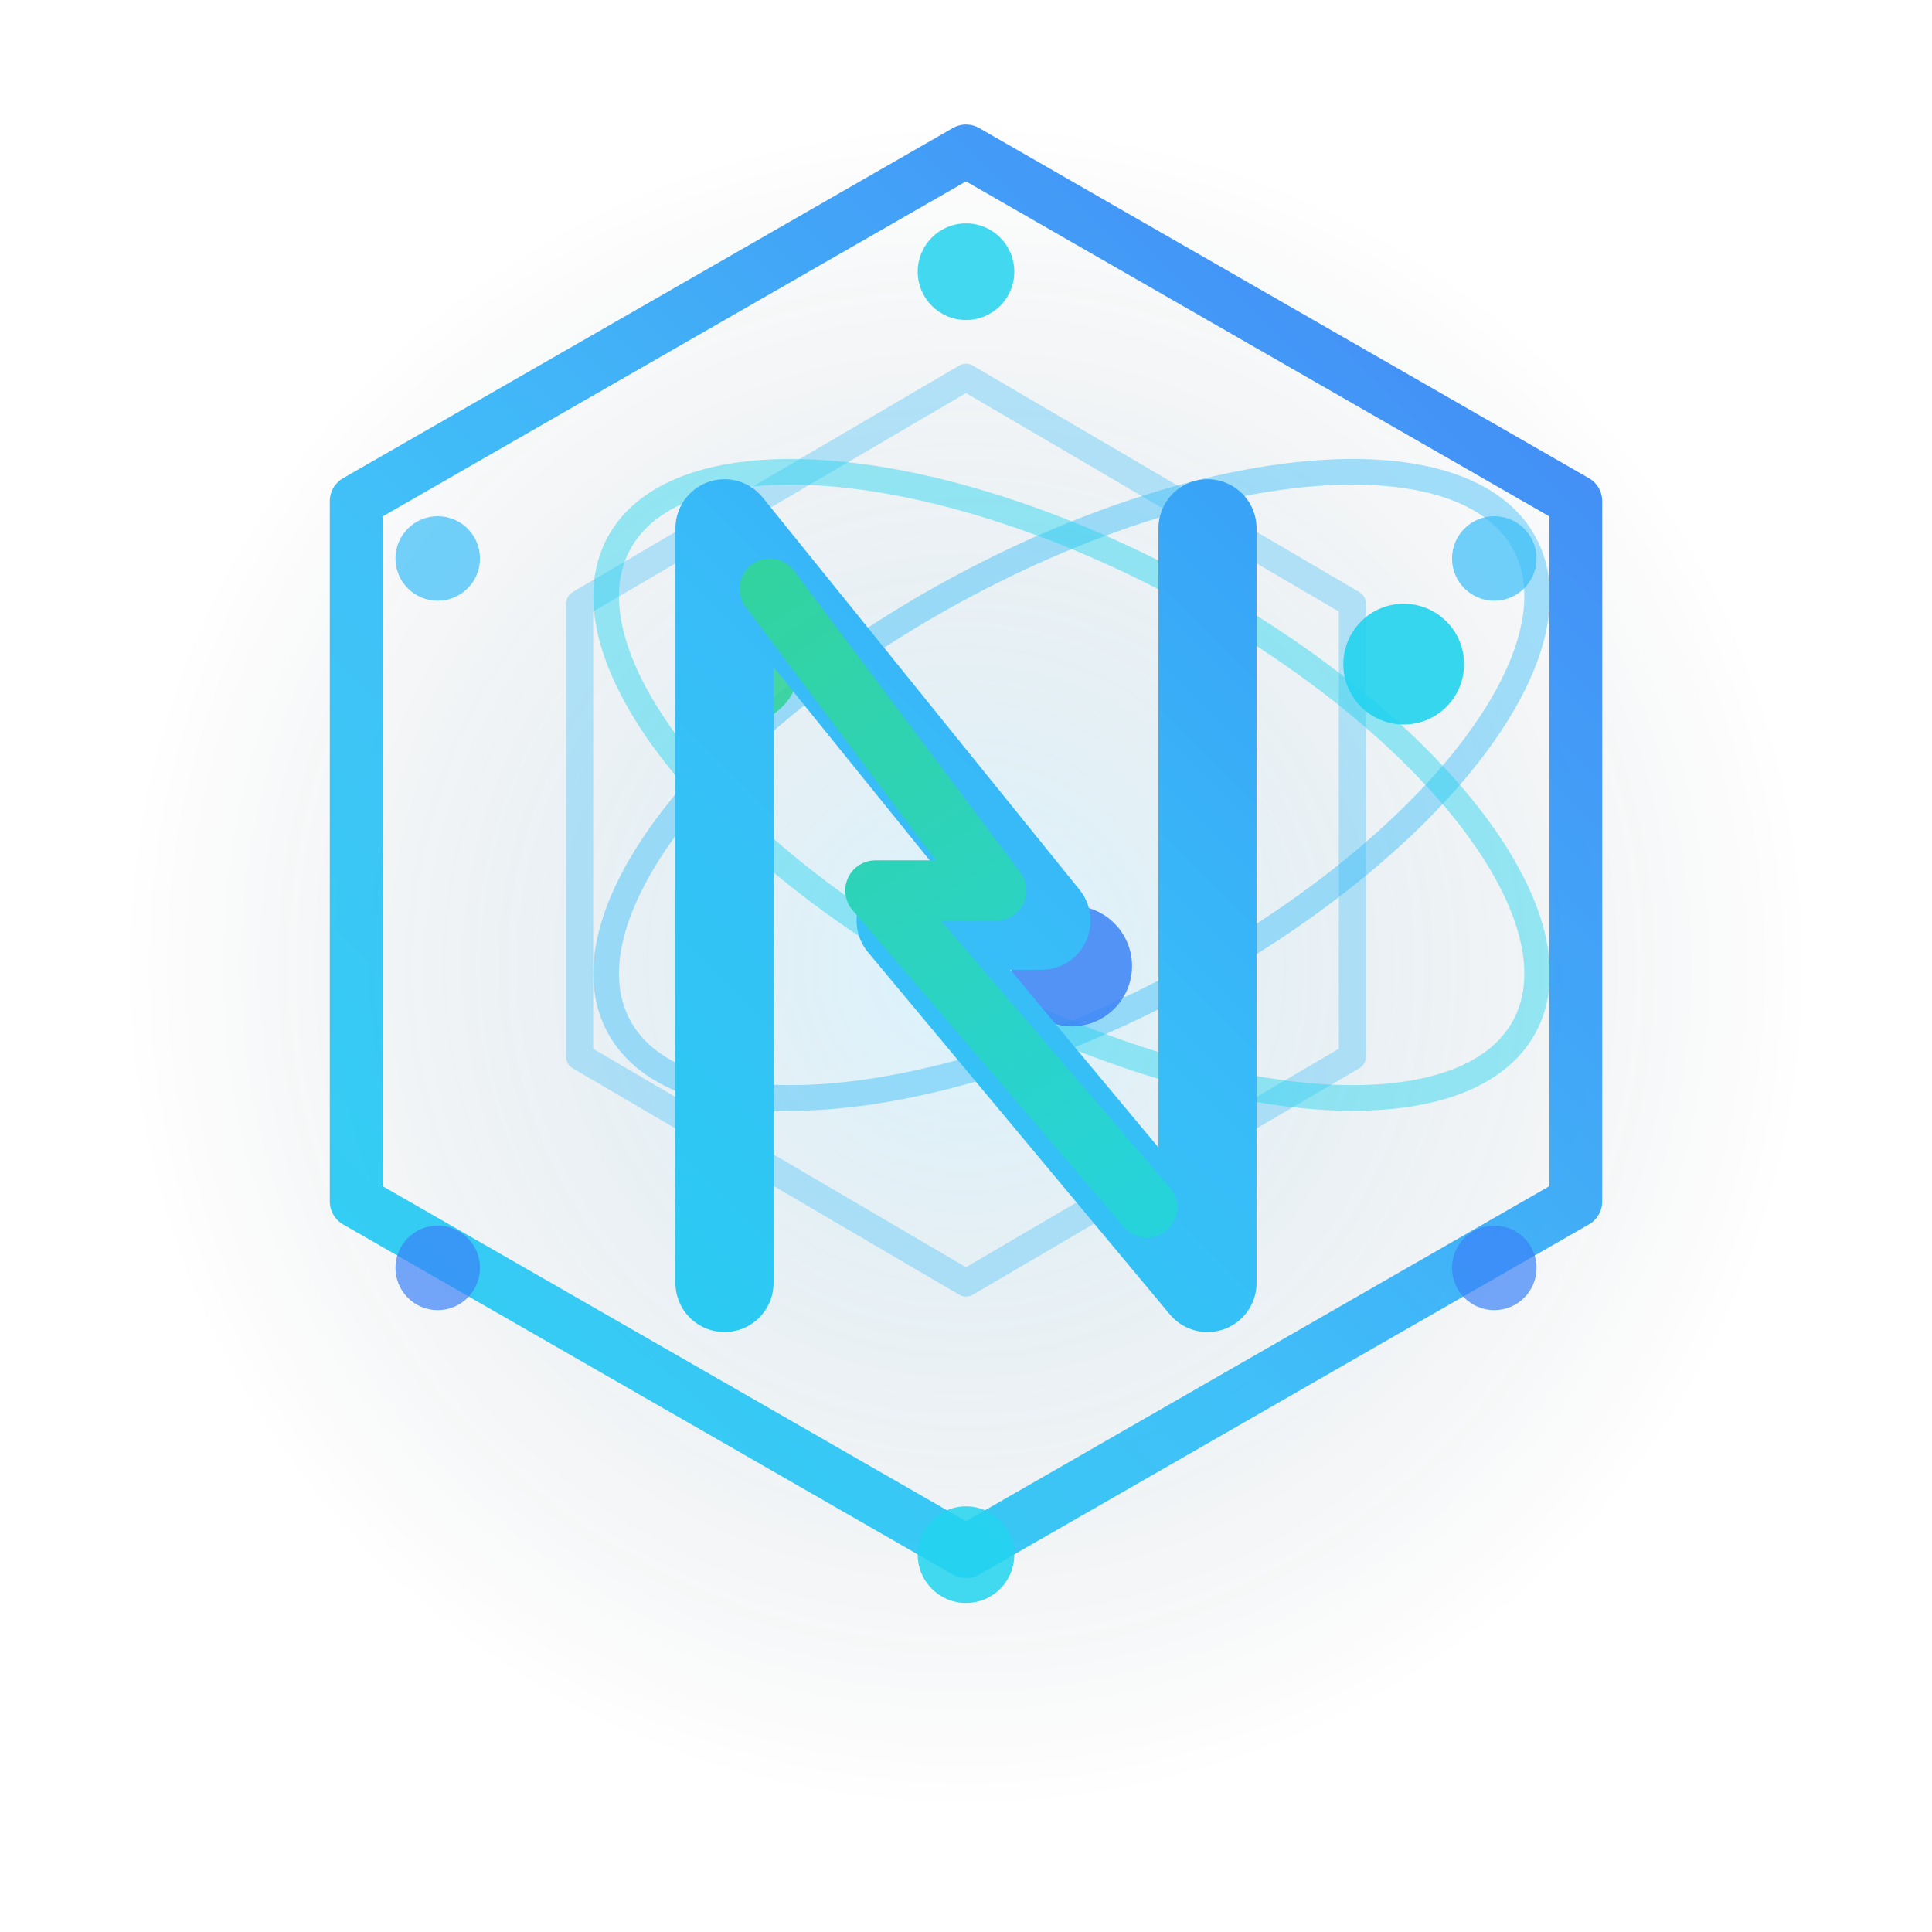
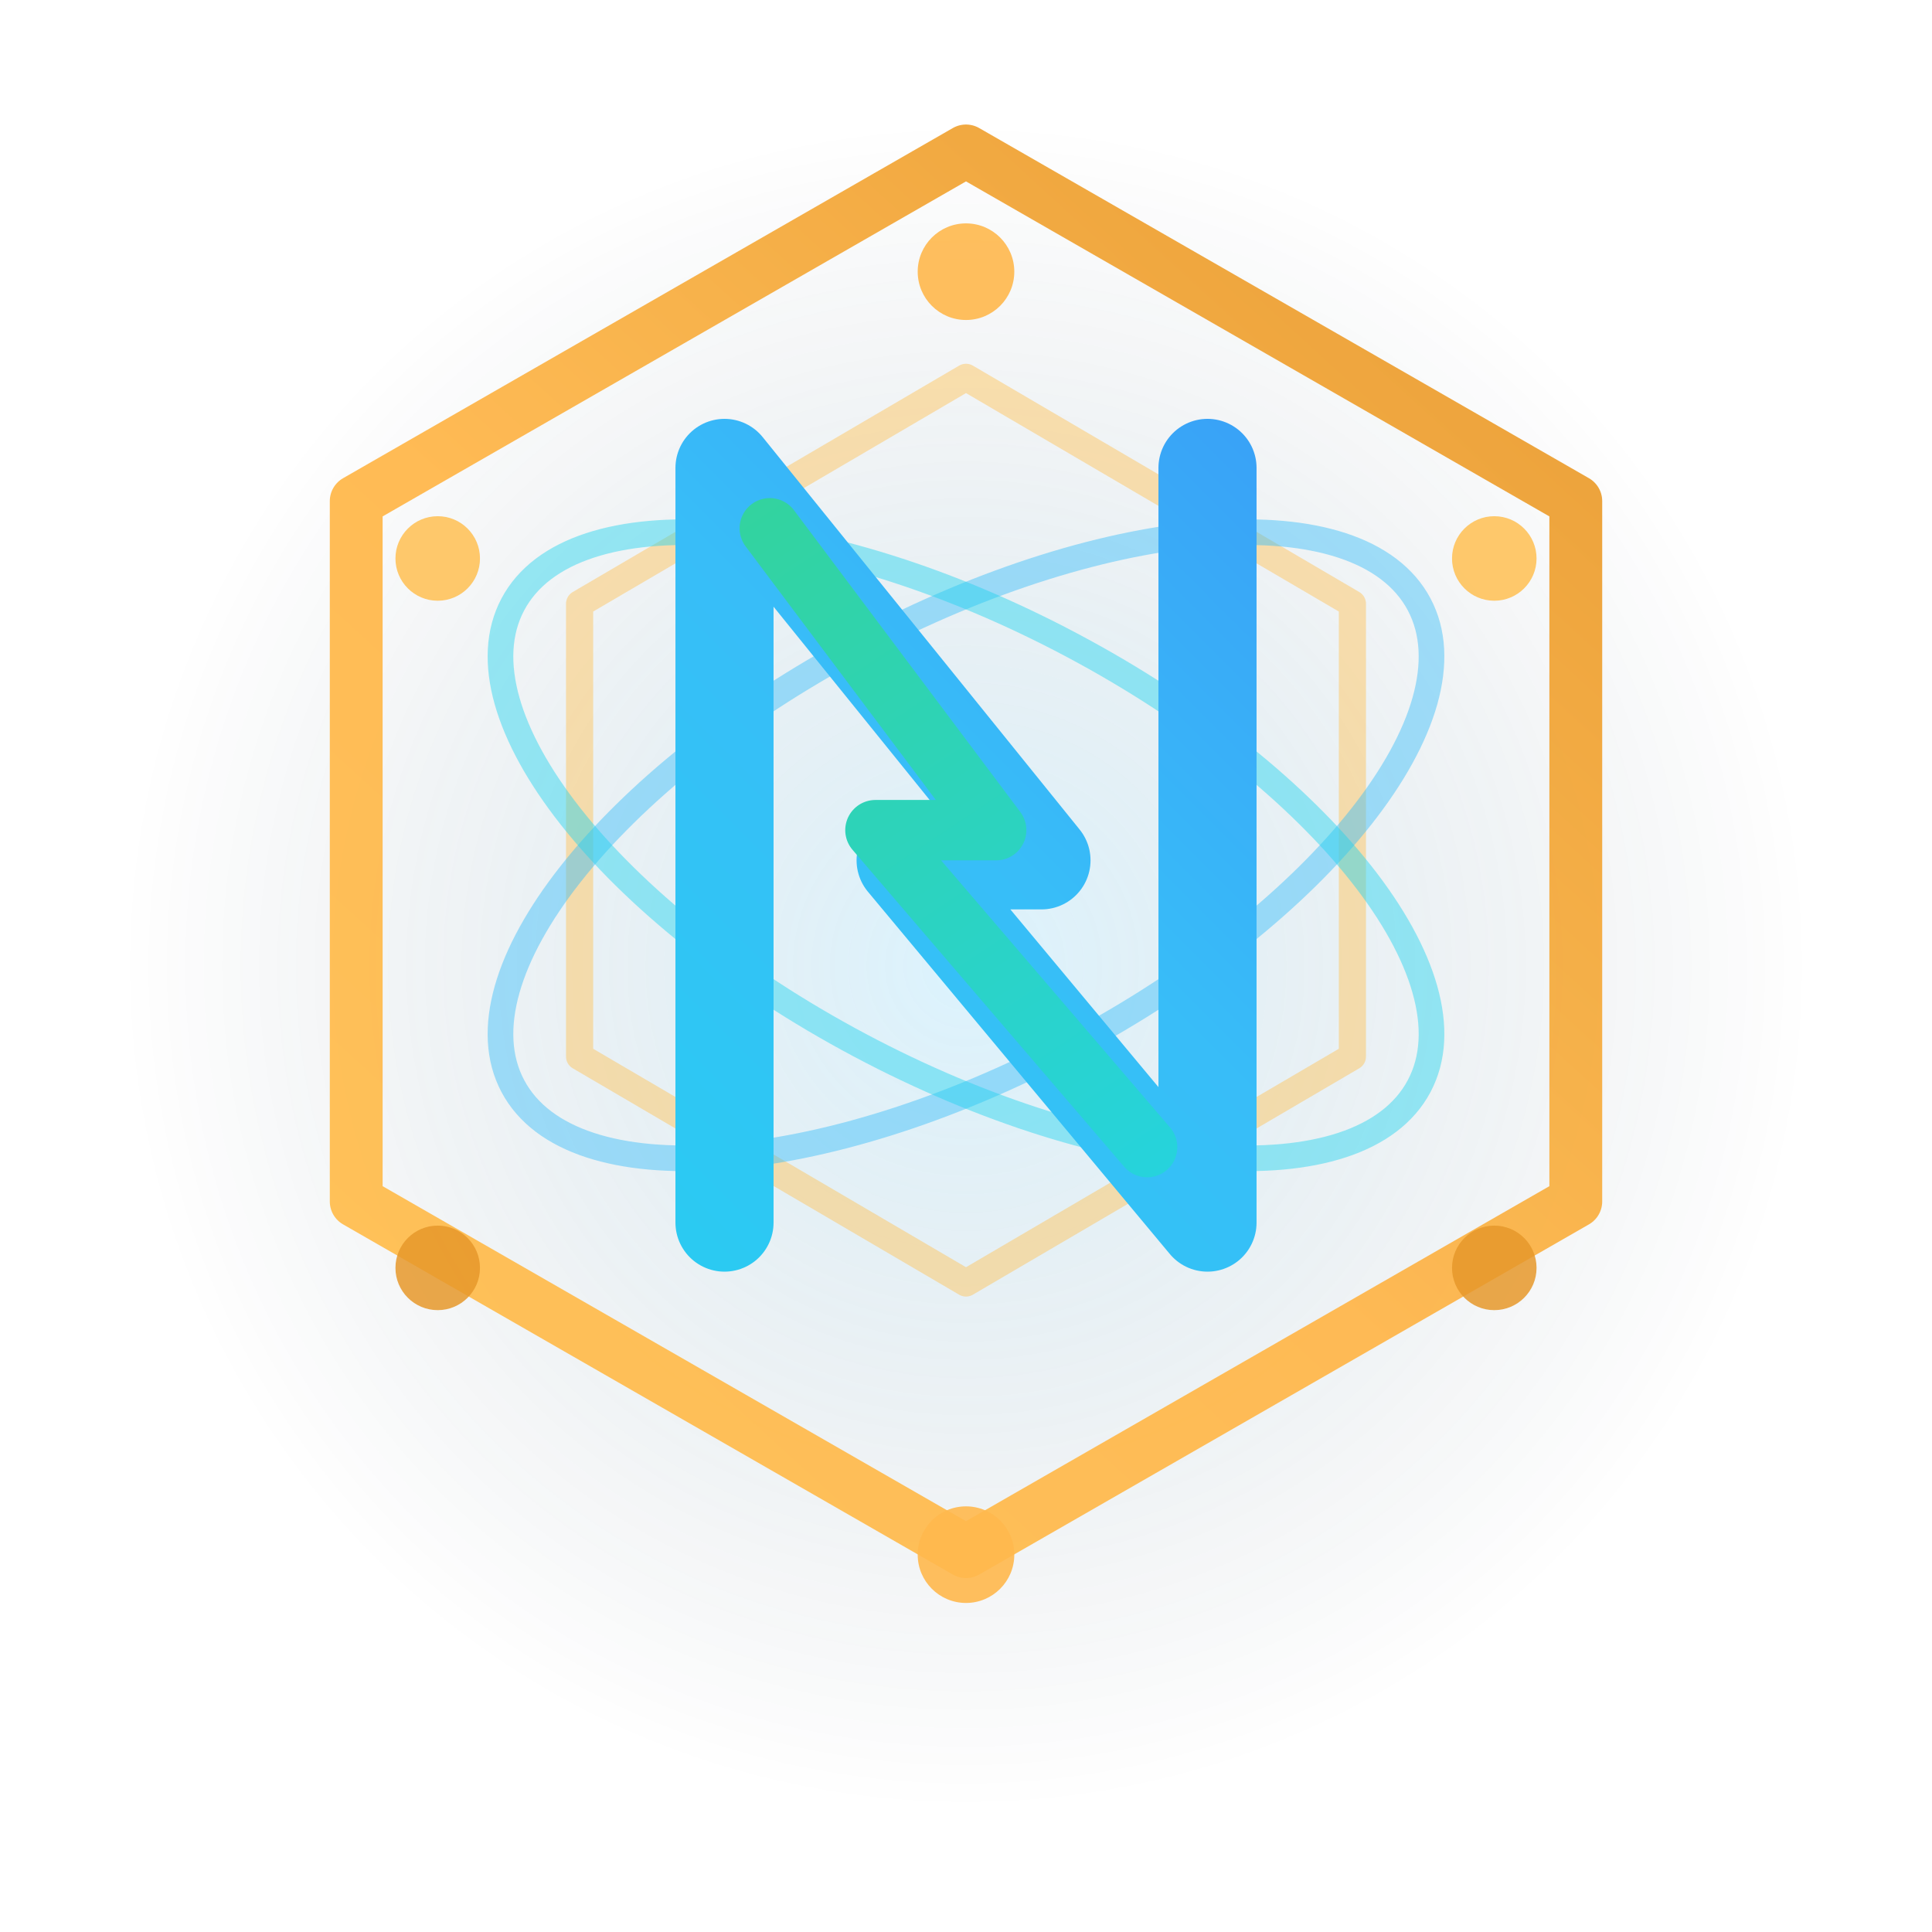
<svg xmlns="http://www.w3.org/2000/svg" viewBox="0 0 64 64" fill="none" role="img" aria-label="Nanjundan Lab">
  <defs>
    <linearGradient id="nl-grad" x1="10" y1="54" x2="54" y2="10" gradientUnits="userSpaceOnUse">
      <stop stop-color="#22d3ee" />
      <stop offset="0.45" stop-color="#38bdf8" />
      <stop offset="1" stop-color="#3b82f6" />
    </linearGradient>
    <linearGradient id="nl-accent" x1="24" y1="18" x2="44" y2="48" gradientUnits="userSpaceOnUse">
      <stop stop-color="#34d399" />
      <stop offset="1" stop-color="#22d3ee" />
    </linearGradient>
+     <linearGradient id="nl-unisq" x1="11" y1="51" x2="53" y2="5" gradientUnits="userSpaceOnUse">
+       <stop stop-color="#ffc052" />
+       <stop offset="0.45" stop-color="#ffb84d" />
+       <stop offset="1" stop-color="#e6982a" />
+     </linearGradient>
    <radialGradient id="nl-glow" cx="32" cy="32" r="28" gradientUnits="userSpaceOnUse">
      <stop stop-color="#38bdf8" stop-opacity="0.18" />
      <stop offset="1" stop-color="#020b1a" stop-opacity="0" />
    </radialGradient>
  </defs>
  <circle cx="32" cy="32" r="30" fill="url(#nl-glow)" />
-   <path d="M32 5 52.2 16.6v23.2L32 51.4 11.8 39.8V16.6L32 5Z" stroke="url(#nl-grad)" stroke-width="1.75" stroke-linejoin="round" opacity="0.95" />
-   <path d="M32 12.5 44.8 20v15L32 42.5 19.2 35V20L32 12.5Z" stroke="#38bdf8" stroke-width="0.9" stroke-linejoin="round" opacity="0.35" />
-   <circle cx="32" cy="9" r="1.6" fill="#22d3ee" opacity="0.85" />
-   <circle cx="14.5" cy="18.5" r="1.4" fill="#38bdf8" opacity="0.7" />
-   <circle cx="49.5" cy="18.5" r="1.4" fill="#38bdf8" opacity="0.7" />
-   <circle cx="14.5" cy="42" r="1.4" fill="#3b82f6" opacity="0.7" />
-   <circle cx="49.5" cy="42" r="1.4" fill="#3b82f6" opacity="0.7" />
-   <circle cx="32" cy="51.5" r="1.6" fill="#22d3ee" opacity="0.85" />
-   <g transform="translate(3.5 -4)">
+   <path d="M32 5 52.2 16.6v23.2L32 51.4 11.8 39.8V16.6L32 5Z" stroke="url(#nl-unisq)" stroke-width="1.75" stroke-linejoin="round" opacity="0.95" />
+   <path d="M32 12.5 44.8 20v15L32 42.5 19.2 35V20L32 12.5Z" stroke="#ffc052" stroke-width="0.9" stroke-linejoin="round" opacity="0.45" />
+   <circle cx="32" cy="9" r="1.6" fill="#ffb84d" opacity="0.9" />
+   <circle cx="14.5" cy="18.5" r="1.4" fill="#ffc052" opacity="0.85" />
+   <circle cx="49.5" cy="18.5" r="1.4" fill="#ffc052" opacity="0.85" />
+   <circle cx="14.5" cy="42" r="1.4" fill="#e6982a" opacity="0.85" />
+   <circle cx="49.5" cy="42" r="1.4" fill="#e6982a" opacity="0.85" />
+   <circle cx="32" cy="51.5" r="1.6" fill="#ffb84d" opacity="0.9" />
+   <g transform="translate(0 -2)">
    <ellipse cx="32" cy="30" rx="17" ry="7.5" stroke="#38bdf8" stroke-width="0.85" opacity="0.45" transform="rotate(-28 32 30)" />
    <ellipse cx="32" cy="30" rx="17" ry="7.5" stroke="#22d3ee" stroke-width="0.85" opacity="0.45" transform="rotate(28 32 30)" />
-     <circle cx="21" cy="26" r="2" fill="#34d399" opacity="0.9" />
-     <circle cx="43" cy="26" r="2" fill="#22d3ee" opacity="0.9" />
-     <circle cx="32" cy="36" r="2" fill="#3b82f6" opacity="0.85" />
+   </g>
+   <g transform="translate(3.5 -6)">
    <path d="M20.5 46.5V21.5M20.5 21.5 31 34.5 26.5 34.5 36.5 46.5M36.5 46.5V21.5" stroke="url(#nl-grad)" stroke-width="3.25" stroke-linecap="round" stroke-linejoin="round" />
    <path d="M22 23.5 29.5 33.5 25.5 33.5 34.5 44" stroke="url(#nl-accent)" stroke-width="2" stroke-linecap="round" stroke-linejoin="round" />
  </g>
</svg>
